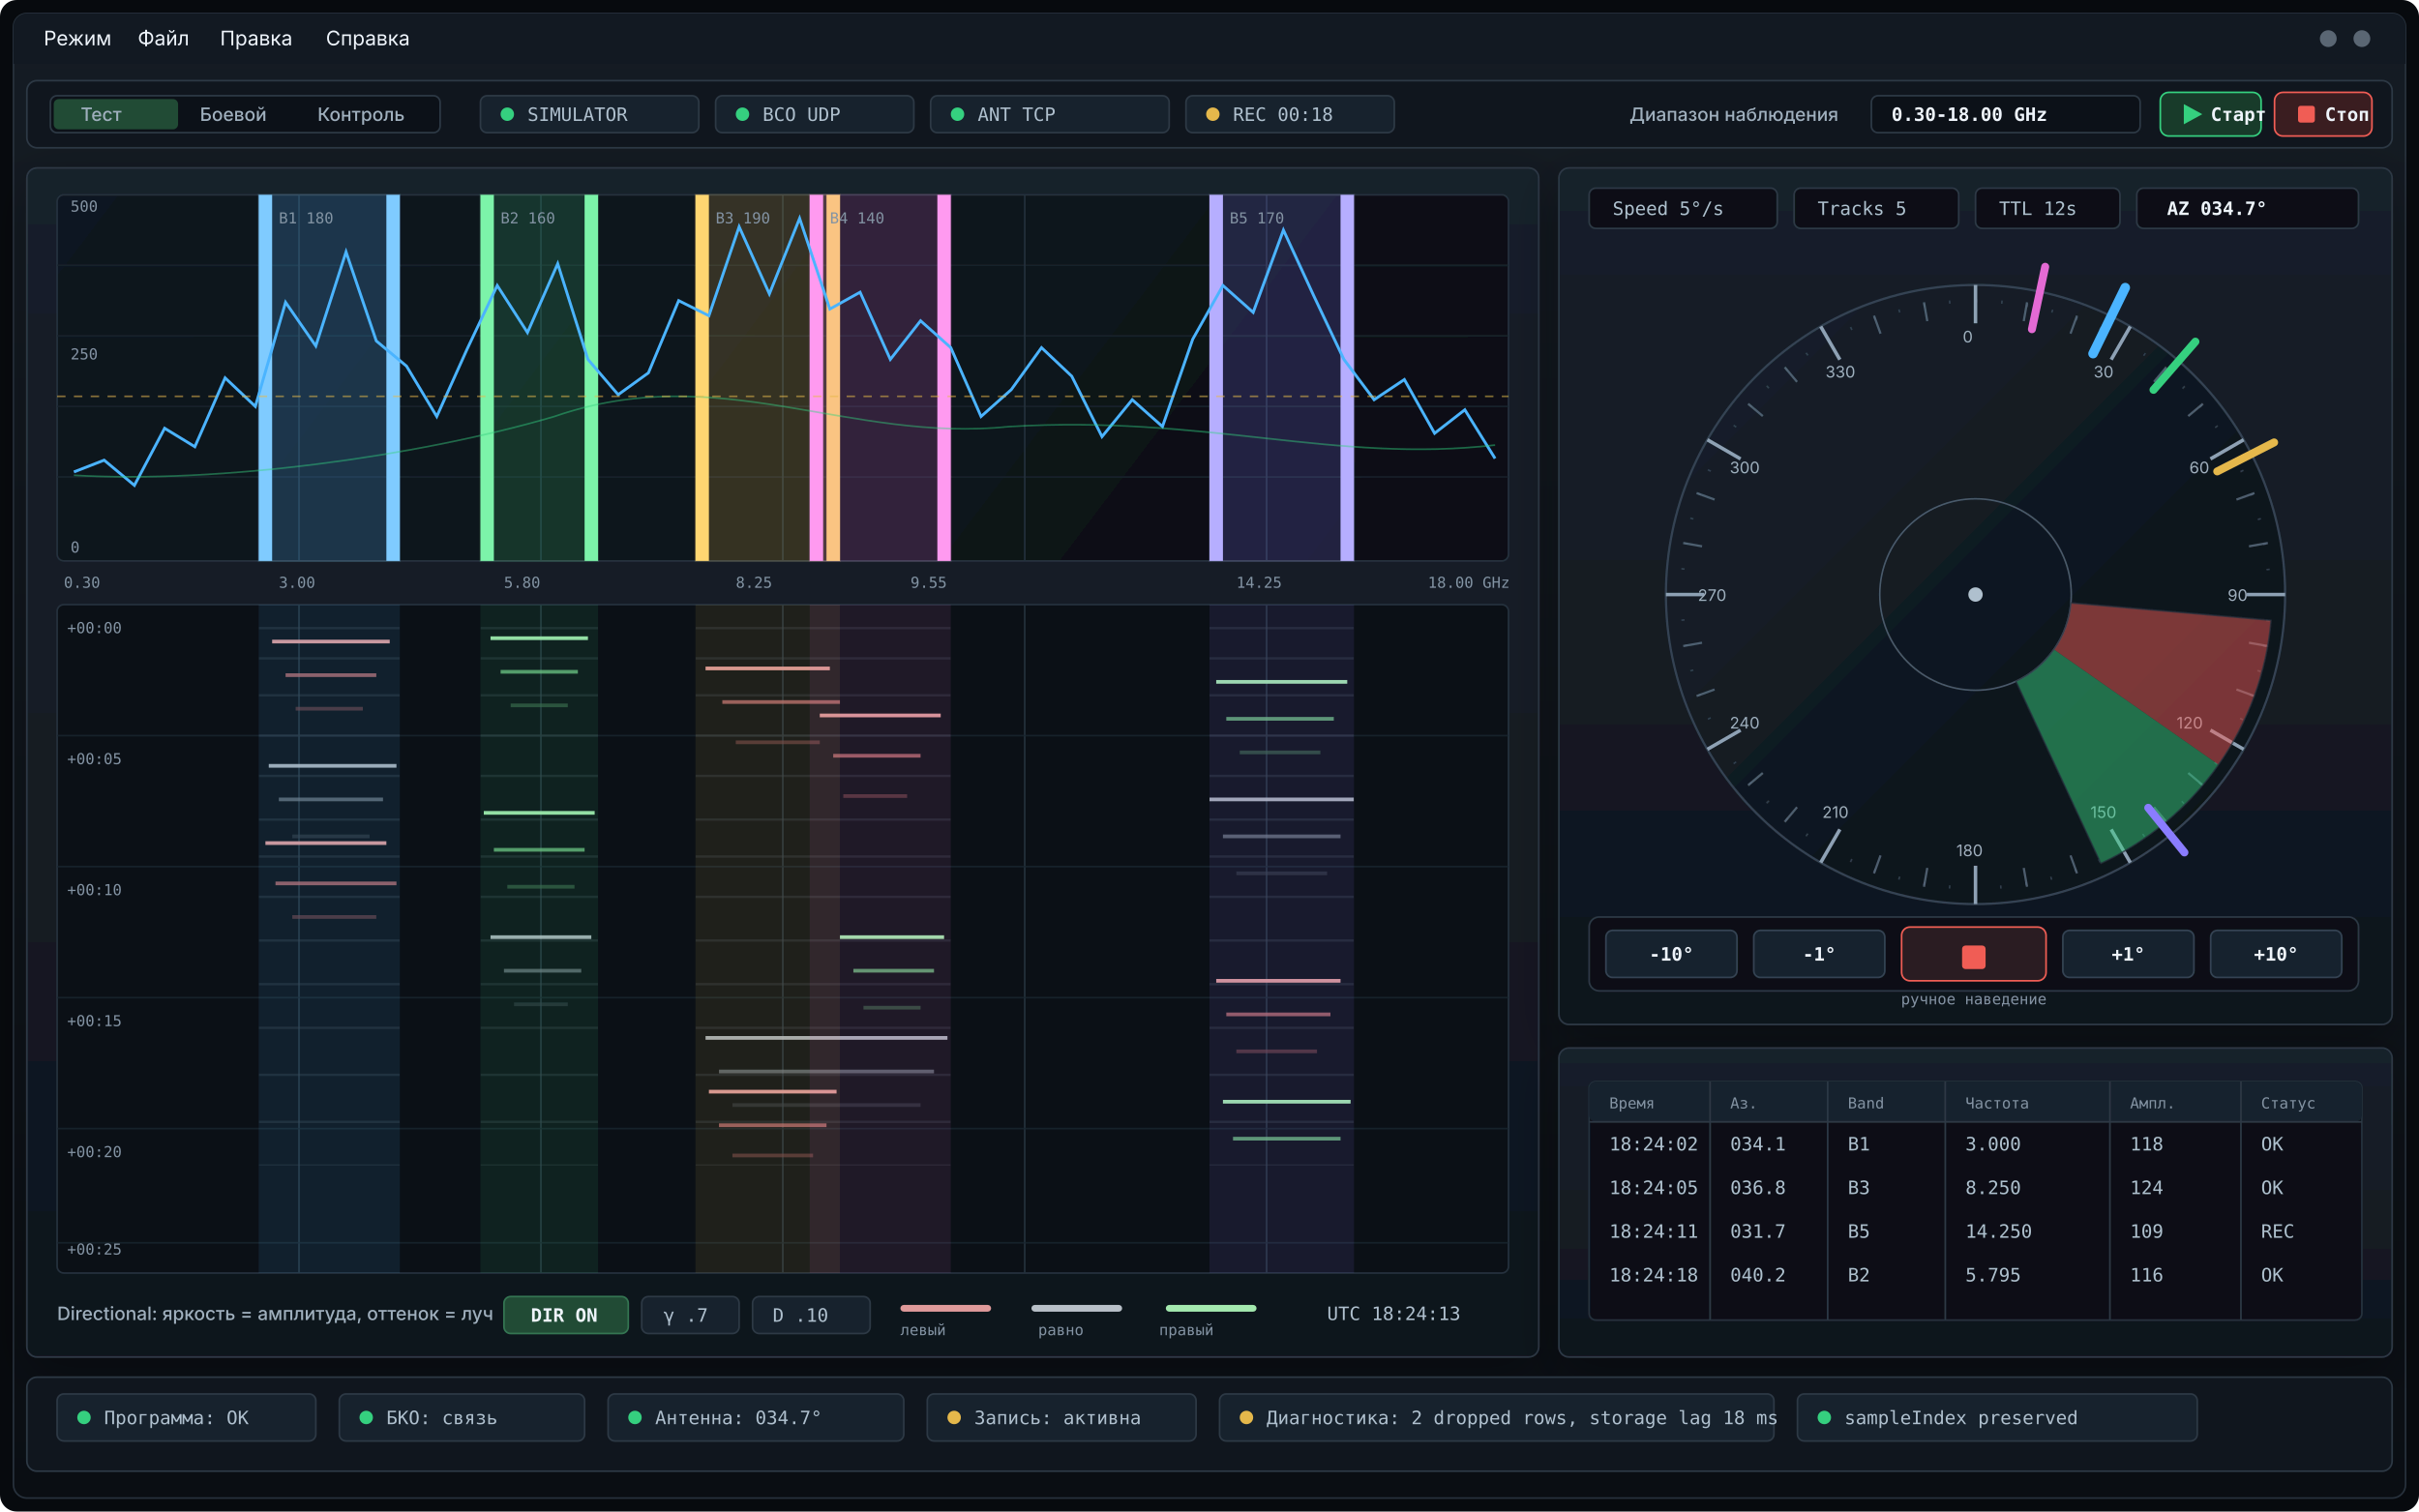
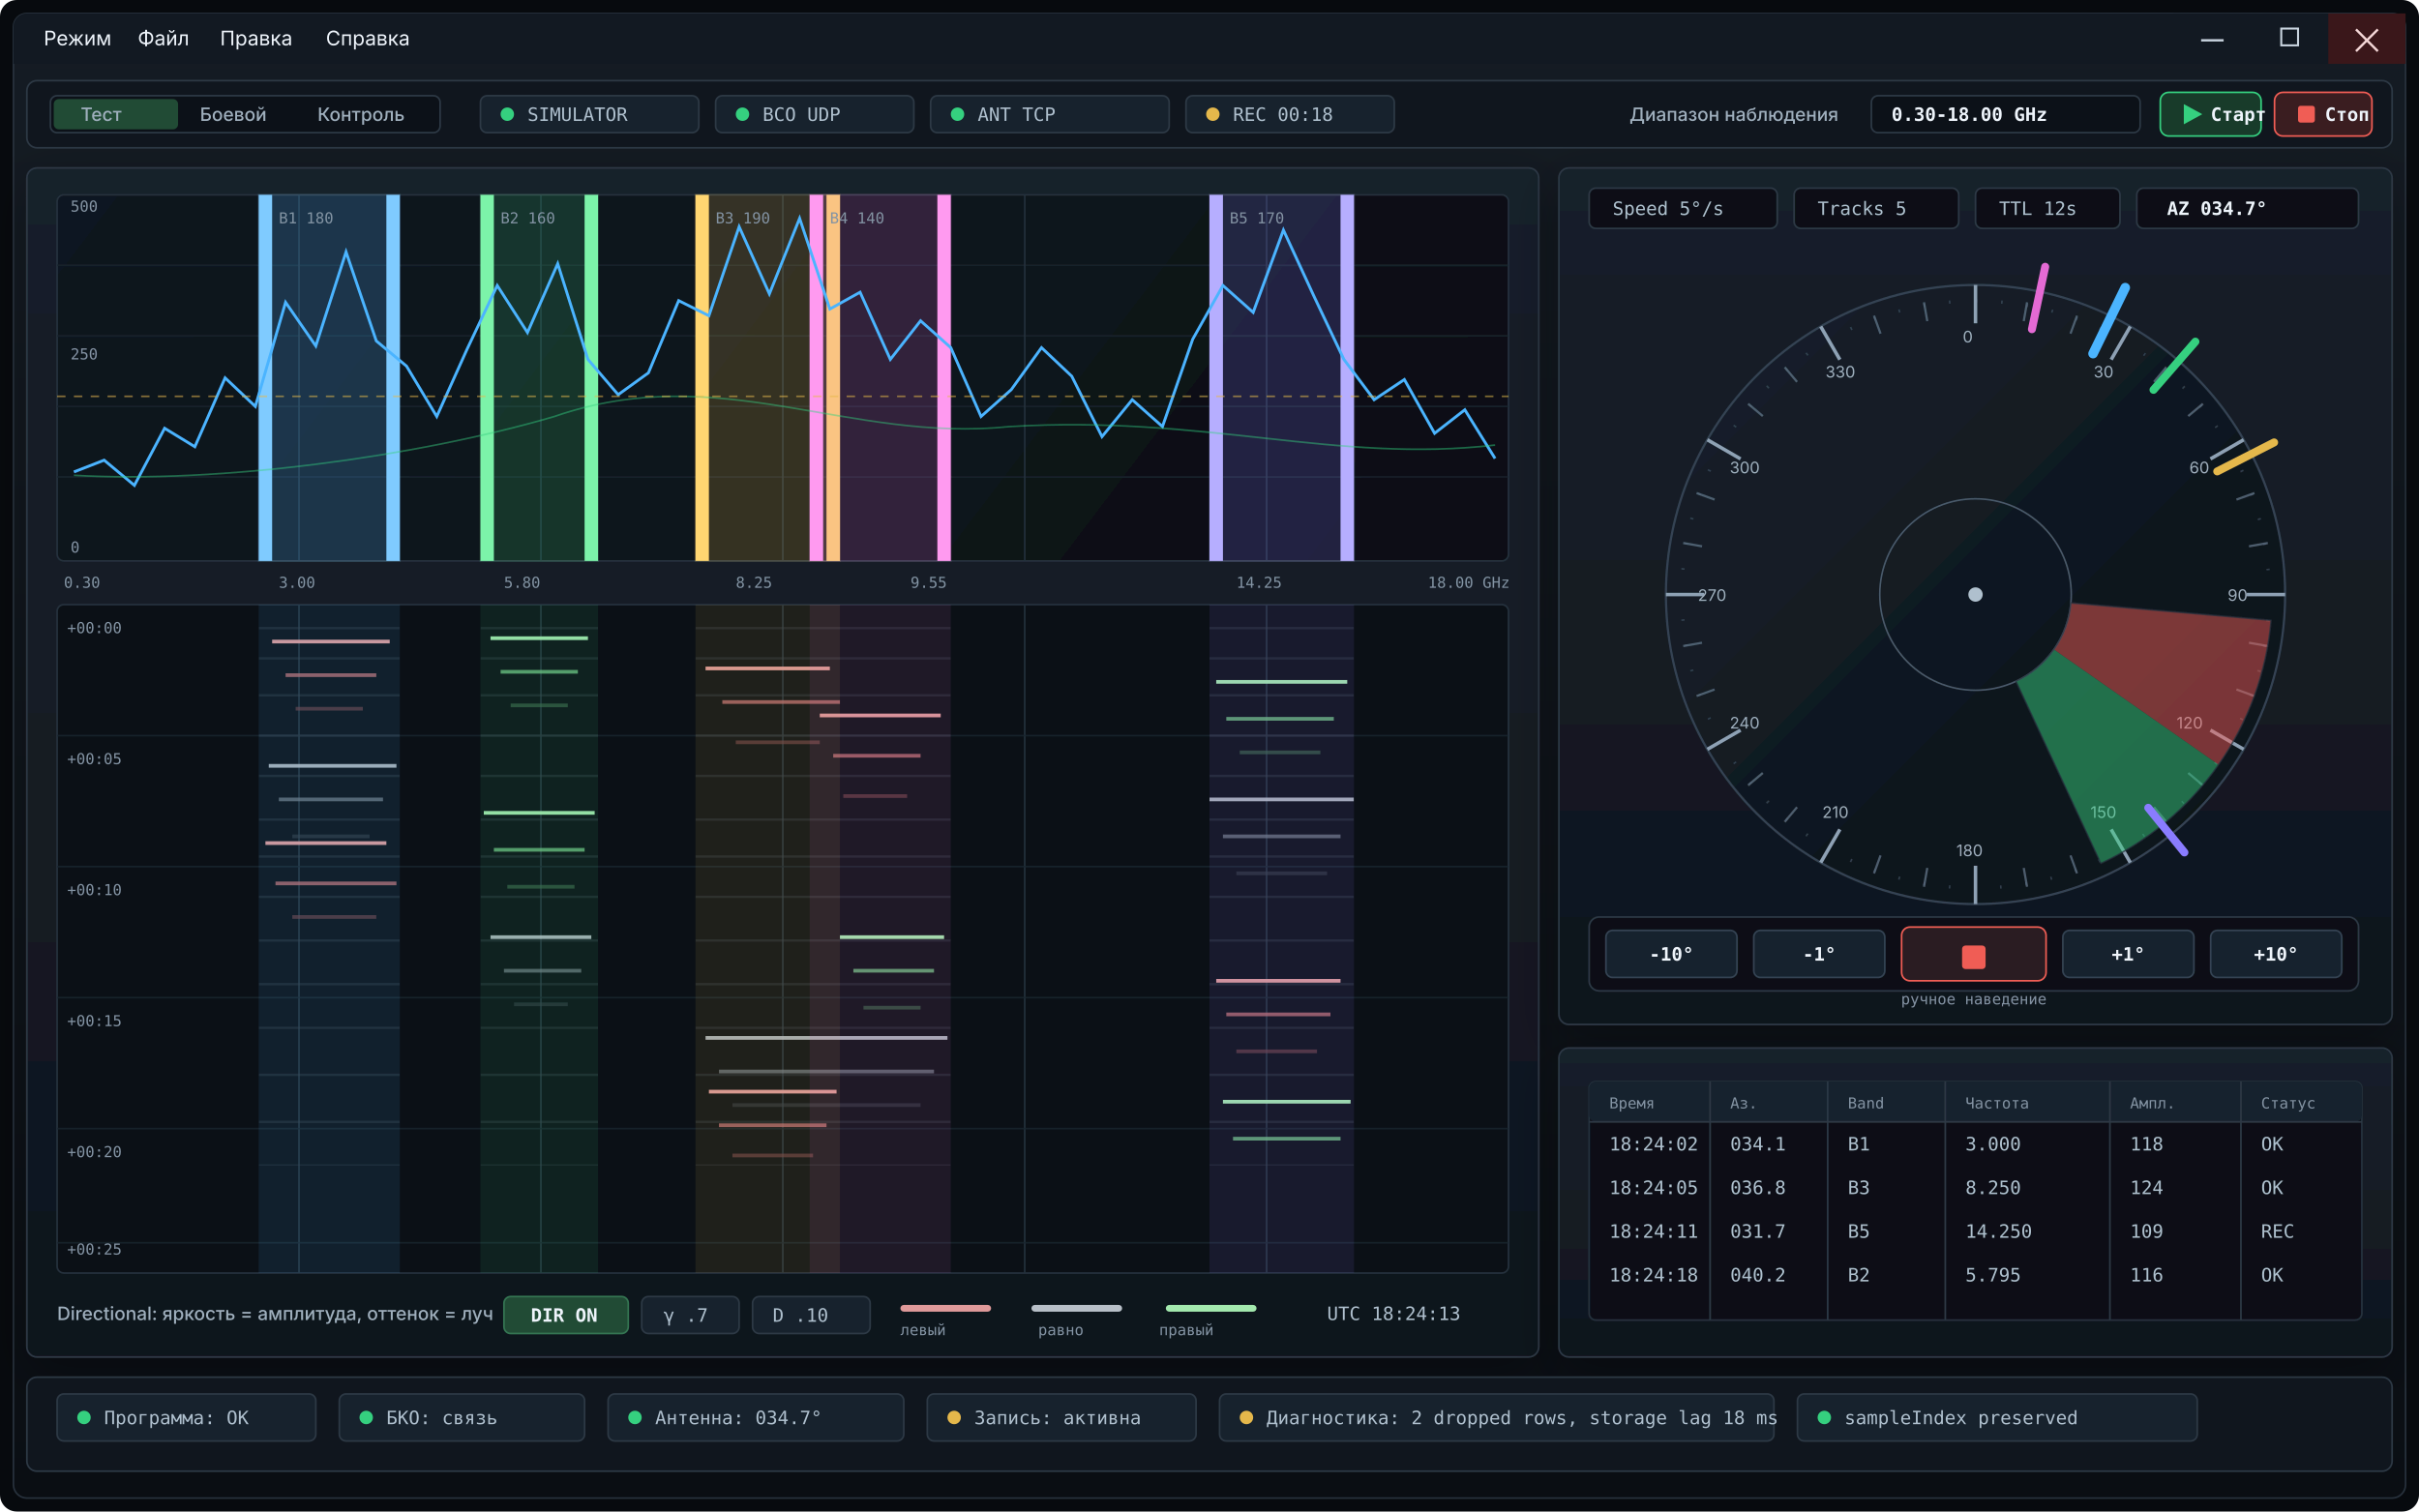
<svg xmlns="http://www.w3.org/2000/svg" width="1440" height="900" viewBox="0 0 1440 900" fill="none">
  <defs>
    <linearGradient id="chromeGrad" x1="0" y1="0" x2="0" y2="900" gradientUnits="userSpaceOnUse">
      <stop offset="0" stop-color="#151C24" />
      <stop offset="1" stop-color="#0A0E13" />
    </linearGradient>
    <linearGradient id="panelGrad" x1="0" y1="0" x2="0" y2="1">
      <stop offset="0" stop-color="#16202A" />
      <stop offset="1" stop-color="#10161E" />
    </linearGradient>
    <linearGradient id="plotGrad" x1="16" y1="116" x2="916" y2="799" gradientUnits="userSpaceOnUse">
      <stop offset="0" stop-color="#101720" />
      <stop offset="1" stop-color="#090D13" />
    </linearGradient>
    <linearGradient id="dialFace" x1="976" y1="146" x2="1376" y2="546" gradientUnits="userSpaceOnUse">
      <stop offset="0" stop-color="#17222D" />
      <stop offset="1" stop-color="#0B1016" />
    </linearGradient>
    <clipPath id="waterfallActiveBands" clipPathUnits="userSpaceOnUse">
      <rect x="154" y="360" width="84" height="398" />
      <rect x="286" y="360" width="70" height="398" />
      <rect x="414" y="360" width="86" height="398" />
      <rect x="482" y="360" width="84" height="398" />
      <rect x="720" y="360" width="86" height="398" />
    </clipPath>
    <filter id="panelShadow" x="-10%" y="-10%" width="120%" height="120%" color-interpolation-filters="sRGB">
      <feDropShadow dx="0" dy="10" stdDeviation="15" flood-color="#000000" flood-opacity="0.28" />
    </filter>
    <style>
      .windowText { font-family: Inter, Arial, sans-serif; font-size: 12px; fill: #EEF4FB; }
      .title { font-family: Inter, Arial, sans-serif; font-size: 18px; font-weight: 700; fill: #EEF4FB; letter-spacing: 0; }
      .section { font-family: Inter, Arial, sans-serif; font-size: 12px; font-weight: 700; fill: #EEF4FB; letter-spacing: 0; }
      .label { font-family: Inter, Arial, sans-serif; font-size: 11px; font-weight: 500; fill: #9FAFBD; letter-spacing: 0; }
      .muted { font-family: Inter, Arial, sans-serif; font-size: 10px; fill: #627182; letter-spacing: 0; }
      .dialLabel { font-family: Inter, Arial, sans-serif; font-size: 10px; fill: #9FAFBD; letter-spacing: 0; }
      .mono { font-family: "JetBrains Mono", Consolas, monospace; font-size: 11px; fill: #AFC0CE; letter-spacing: 0; }
      .monoStrong { font-family: "JetBrains Mono", Consolas, monospace; font-size: 11px; font-weight: 600; fill: #EEF4FB; letter-spacing: 0; }
      .microMono { font-family: "JetBrains Mono", Consolas, monospace; font-size: 9px; fill: #8393A3; letter-spacing: 0; }
      .panel { fill: url(#panelGrad); stroke: #2D3945; stroke-width: 1; }
      .inset { fill: #0C1118; stroke: #25313D; stroke-width: 1; }
      .grid { stroke: #22303B; stroke-width: 1; }
      .gridSoft { stroke: #1A2630; stroke-width: 1; opacity: 0.78; }
      .divider { stroke: #2D3945; stroke-width: 1; }
      .chip { fill: #17222D; stroke: #2D3945; stroke-width: 1; }
      .good { fill: #35D07F; }
      .warn { fill: #E5B84B; }
      .bad { fill: #F05D55; }
      .cyan { fill: #4BB4FF; }
      .blueStroke { stroke: #4BB4FF; }
      .greenStroke { stroke: #35D07F; }
      .redStroke { stroke: #F05D55; }
      .amberStroke { stroke: #E5B84B; }
      .magentaStroke { stroke: #E46BD4; }
      .violetStroke { stroke: #8A7CFF; }
      .orangeStroke { stroke: #FF9C55; }
      .wfLeftLow { stroke: #6F4146; }
      .wfLeft { stroke: #B96C70; }
      .wfLeftHigh { stroke: #DF9A9A; }
      .wfNeutralLow { stroke: #343D47; }
      .wfNeutral { stroke: #747E88; }
      .wfNeutralHigh { stroke: #B8C0C8; }
      .wfRightLow { stroke: #3B6549; }
      .wfRight { stroke: #6EBE80; }
      .wfRightHigh { stroke: #A3E9AE; }
    </style>
  </defs>
  <rect width="1440" height="900" rx="10" fill="#070A0E" />
  <rect x="8" y="8" width="1424" height="884" rx="8" fill="url(#chromeGrad)" stroke="#27313C" />
  <g id="top-chrome">
    <rect x="8" y="8" width="1424" height="30" rx="8" fill="#121922" />
    <rect x="8" y="30" width="1424" height="8" fill="#121922" />
    <text x="26" y="27" class="windowText">Режим</text>
    <text x="82" y="27" class="windowText">Файл</text>
    <text x="131" y="27" class="windowText">Правка</text>
    <text x="194" y="27" class="windowText">Справка</text>
-     <circle cx="1386" cy="23" r="5" fill="#5A6673" />
-     <circle cx="1406" cy="23" r="5" fill="#5A6673" />
+     <g id="window-controls">
+       <rect x="1294" y="8" width="46" height="30" fill="#121922" />
+       <line x1="1311" y1="24" x2="1323" y2="24" stroke="#C9D4DF" stroke-width="1.4" stroke-linecap="square" />
+       <rect x="1340" y="8" width="46" height="30" fill="#121922" />
+       <rect x="1358" y="17" width="10" height="10" fill="none" stroke="#C9D4DF" stroke-width="1.2" />
+       <rect x="1386" y="8" width="46" height="30" fill="#3A171A" />
+       <line x1="1403" y1="18" x2="1415" y2="30" stroke="#F4D7D7" stroke-width="1.4" stroke-linecap="square" />
+       <line x1="1415" y1="18" x2="1403" y2="30" stroke="#F4D7D7" stroke-width="1.4" stroke-linecap="square" />
+     </g>
  </g>
  <g id="toolbar">
    <rect x="16" y="48" width="1408" height="40" rx="6" fill="#10161E" stroke="#2D3945" />
    <g id="mode-segment">
      <rect x="30" y="57" width="232" height="22" rx="4" fill="#0C1118" stroke="#2D3945" />
      <rect x="32" y="59" width="74" height="18" rx="3" fill="#214B35" />
      <text x="48" y="72" class="label" fill="#DDF8E9">Тест</text>
      <text x="119" y="72" class="label">Боевой</text>
      <text x="189" y="72" class="label">Контроль</text>
    </g>
    <g id="toolbar-status">
      <rect x="286" y="57" width="130" height="22" rx="4" class="chip" />
      <circle cx="302" cy="68" r="4" class="good" />
      <text x="314" y="72" class="mono">SIMULATOR</text>
      <rect x="426" y="57" width="118" height="22" rx="4" class="chip" />
      <circle cx="442" cy="68" r="4" class="good" />
      <text x="454" y="72" class="mono">BCO UDP</text>
      <rect x="554" y="57" width="142" height="22" rx="4" class="chip" />
      <circle cx="570" cy="68" r="4" class="good" />
      <text x="582" y="72" class="mono">ANT TCP</text>
      <rect x="706" y="57" width="124" height="22" rx="4" class="chip" />
      <circle cx="722" cy="68" r="4" class="warn" />
      <text x="734" y="72" class="mono">REC 00:18</text>
    </g>
    <g id="viewport-control">
      <text x="970" y="72" class="label">Диапазон наблюдения</text>
      <rect x="1114" y="57" width="160" height="22" rx="4" fill="#0C1118" stroke="#2D3945" />
      <text x="1126" y="72" class="monoStrong">0.30-18.00 GHz</text>
      <rect x="1286" y="55" width="60" height="26" rx="5" fill="#183B2A" stroke="#35D07F" />
      <path d="M1300 62 L1300 74 L1311 68 Z" fill="#35D07F" />
      <text x="1316" y="72" class="monoStrong">Старт</text>
      <rect x="1354" y="55" width="58" height="26" rx="5" fill="#3A1D20" stroke="#F05D55" />
      <rect x="1368" y="63" width="10" height="10" rx="1.5" fill="#F05D55" />
      <text x="1384" y="72" class="monoStrong">Стоп</text>
    </g>
  </g>
  <g id="spectrum-panel" filter="url(#panelShadow)">
    <rect x="16" y="100" width="900" height="708" rx="6" class="panel" />
    <rect x="34" y="116" width="864" height="218" rx="4" fill="url(#plotGrad)" stroke="#25313D" />
    <g id="spectrum-grid">
      <line x1="34" y1="158" x2="898" y2="158" class="gridSoft" />
      <line x1="34" y1="200" x2="898" y2="200" class="gridSoft" />
      <line x1="34" y1="242" x2="898" y2="242" class="gridSoft" />
      <line x1="34" y1="284" x2="898" y2="284" class="gridSoft" />
      <line x1="178" y1="116" x2="178" y2="334" class="grid" />
      <line x1="322" y1="116" x2="322" y2="334" class="grid" />
      <line x1="466" y1="116" x2="466" y2="334" class="grid" />
      <line x1="610" y1="116" x2="610" y2="334" class="grid" />
      <line x1="754" y1="116" x2="754" y2="334" class="grid" />
    </g>
    <g id="spectrum-band-items" transform="translate(0 -38)">
      <rect x="154" y="154" width="84" height="218" fill="#4BB4FF" opacity="0.20" stroke="#7FCBFF" />
      <rect x="154" y="154" width="8" height="218" fill="#7FCBFF" />
      <rect x="230" y="154" width="8" height="218" fill="#7FCBFF" />
      <text x="166" y="171" class="microMono" fill="#DDF4FF">B1 180</text>
      <rect x="286" y="154" width="70" height="218" fill="#35D07F" opacity="0.17" stroke="#7CF3A9" />
      <rect x="286" y="154" width="8" height="218" fill="#7CF3A9" />
      <rect x="348" y="154" width="8" height="218" fill="#7CF3A9" />
      <text x="298" y="171" class="microMono" fill="#E3FFF0">B2 160</text>
      <rect x="414" y="154" width="86" height="218" fill="#E5B84B" opacity="0.18" stroke="#FFD671" />
      <rect x="414" y="154" width="8" height="218" fill="#FFD671" />
      <rect x="492" y="154" width="8" height="218" fill="#FFD671" />
      <text x="426" y="171" class="microMono" fill="#FFF2C5">B3 190</text>
      <rect x="482" y="154" width="84" height="218" fill="#E46BD4" opacity="0.17" stroke="#FF9AF0" />
      <rect x="482" y="154" width="8" height="218" fill="#FF9AF0" />
      <rect x="558" y="154" width="8" height="218" fill="#FF9AF0" />
      <text x="494" y="171" class="microMono" fill="#FFE0FA">B4 140</text>
      <rect x="720" y="154" width="86" height="218" fill="#8A7CFF" opacity="0.18" stroke="#B6AEFF" />
      <rect x="720" y="154" width="8" height="218" fill="#B6AEFF" />
      <rect x="798" y="154" width="8" height="218" fill="#B6AEFF" />
      <text x="732" y="171" class="microMono" fill="#ECE9FF">B5 170</text>
    </g>
    <g id="spectrum-signal" transform="translate(0 -38)">
      <path d="M44 319 L62 312 L80 327 L98 293 L116 304 L134 263 L152 280 L170 218 L188 244 L206 188 L224 241 L242 256 L260 286 L278 246 L296 208 L314 236 L332 195 L350 252 L368 273 L386 260 L404 217 L422 226 L440 173 L458 213 L476 168 L494 222 L512 212 L530 252 L548 229 L566 245 L584 286 L602 270 L620 245 L638 262 L656 298 L674 276 L692 292 L710 240 L728 208 L746 224 L764 175 L782 214 L800 252 L818 276 L836 264 L854 296 L872 282 L890 311" stroke="#4BB4FF" stroke-width="1.7" fill="none" />
      <path d="M44 321 C130 326 248 310 330 286 C428 252 505 302 601 292 C718 285 795 314 890 303" stroke="#35D07F" stroke-width="1" opacity="0.45" fill="none" />
      <line x1="34" y1="274" x2="898" y2="274" stroke="#E5B84B" stroke-dasharray="5 5" opacity="0.55" />
    </g>
    <g id="spectrum-axis">
      <text x="42" y="126" class="microMono">500</text>
      <text x="42" y="214" class="microMono">250</text>
      <text x="42" y="329" class="microMono">0</text>
      <text x="38" y="350" class="microMono">0.30</text>
      <text x="166" y="350" class="microMono">3.00</text>
      <text x="300" y="350" class="microMono">5.80</text>
      <text x="438" y="350" class="microMono">8.25</text>
      <text x="542" y="350" class="microMono">9.55</text>
      <text x="736" y="350" class="microMono">14.25</text>
      <text x="850" y="350" class="microMono">18.00 GHz</text>
    </g>
  </g>
  <g id="waterfall-panel">
    <rect x="34" y="360" width="864" height="398" rx="4" fill="#0B1016" stroke="#25313D" />
    <g id="waterfall-grid">
      <line x1="178" y1="360" x2="178" y2="758" class="grid" />
      <line x1="322" y1="360" x2="322" y2="758" class="grid" />
      <line x1="466" y1="360" x2="466" y2="758" class="grid" />
      <line x1="610" y1="360" x2="610" y2="758" class="grid" />
      <line x1="754" y1="360" x2="754" y2="758" class="grid" />
      <line x1="34" y1="438" x2="898" y2="438" class="gridSoft" />
      <line x1="34" y1="516" x2="898" y2="516" class="gridSoft" />
      <line x1="34" y1="594" x2="898" y2="594" class="gridSoft" />
      <line x1="34" y1="672" x2="898" y2="672" class="gridSoft" />
      <line x1="34" y1="740" x2="898" y2="740" class="gridSoft" />
    </g>
    <g id="waterfall-history" clip-path="url(#waterfallActiveBands)" fill="none" stroke-linecap="butt" transform="translate(0 -64)">
      <g id="waterfall-low-amplitude-noise" stroke-width="1.4" opacity="0.42">
        <path class="wfNeutralLow" d="M154 438 H238 M286 438 H356 M414 438 H566 M720 438 H806 M154 456 H238 M286 456 H356 M414 456 H566 M720 456 H806 M154 478 H238 M286 478 H356 M414 478 H566 M720 478 H806 M154 502 H238 M286 502 H356 M414 502 H566 M720 502 H806 M154 526 H238 M286 526 H356 M414 526 H566 M720 526 H806 M154 552 H238 M286 552 H356 M414 552 H566 M720 552 H806 M154 574 H238 M286 574 H356 M414 574 H566 M720 574 H806 M154 598 H238 M286 598 H356 M414 598 H566 M720 598 H806 M154 624 H238 M286 624 H356 M414 624 H566 M720 624 H806 M154 650 H238 M286 650 H356 M414 650 H566 M720 650 H806 M154 676 H238 M286 676 H356 M414 676 H566 M720 676 H806 M154 704 H238 M286 704 H356 M414 704 H566 M720 704 H806 M154 732 H238 M286 732 H356 M414 732 H566 M720 732 H806 M154 758 H238 M286 758 H356 M414 758 H566 M720 758 H806" />
      </g>
      <g id="waterfall-left-beam-dominant" stroke-width="2.2">
        <path class="wfLeftHigh" opacity="0.96" d="M162 446 H232 M420 462 H494 M488 490 H560 M158 566 H230 M724 648 H798 M422 714 H498" />
        <path class="wfLeft" opacity="0.78" d="M170 466 H224 M430 482 H500 M496 514 H548 M164 590 H236 M730 668 H792 M428 734 H492" />
        <path class="wfLeftLow" opacity="0.64" d="M176 486 H216 M438 506 H488 M502 538 H540 M174 610 H224 M736 690 H784 M436 752 H484" />
      </g>
      <g id="waterfall-right-beam-dominant" stroke-width="2.2">
        <path class="wfRightHigh" opacity="0.96" d="M292 444 H350 M724 470 H802 M288 548 H354 M500 622 H562 M728 720 H804" />
        <path class="wfRight" opacity="0.78" d="M298 464 H344 M730 492 H794 M294 570 H348 M508 642 H556 M734 742 H798" />
        <path class="wfRightLow" opacity="0.64" d="M304 484 H338 M738 512 H786 M302 592 H342 M514 664 H548 M742 760 H790" />
      </g>
      <g id="waterfall-neutral-dead-zone" stroke-width="2.2">
        <path class="wfNeutralHigh" opacity="0.88" d="M160 520 H236 M292 622 H352 M420 682 H564 M720 540 H806" />
        <path class="wfNeutral" opacity="0.70" d="M166 540 H228 M300 642 H346 M428 702 H556 M728 562 H798" />
        <path class="wfNeutralLow" opacity="0.58" d="M174 562 H220 M306 662 H338 M436 722 H548 M736 584 H790" />
      </g>
    </g>
    <g id="waterfall-band-overlays">
      <rect x="154" y="360" width="84" height="398" fill="#4BB4FF" opacity="0.10" />
      <rect x="286" y="360" width="70" height="398" fill="#35D07F" opacity="0.10" />
      <rect x="414" y="360" width="86" height="398" fill="#E5B84B" opacity="0.09" />
      <rect x="482" y="360" width="84" height="398" fill="#E46BD4" opacity="0.09" />
      <rect x="720" y="360" width="86" height="398" fill="#8A7CFF" opacity="0.10" />
    </g>
    <g id="waterfall-time-axis">
      <text x="40" y="377" class="microMono">+00:00</text>
      <text x="40" y="455" class="microMono">+00:05</text>
      <text x="40" y="533" class="microMono">+00:10</text>
      <text x="40" y="611" class="microMono">+00:15</text>
      <text x="40" y="689" class="microMono">+00:20</text>
      <text x="40" y="747" class="microMono">+00:25</text>
    </g>
    <g id="waterfall-direction-controls">
      <text x="34" y="786" class="label">Directional: яркость = амплитуда, оттенок = луч</text>
      <rect x="300" y="772" width="74" height="22" rx="4" fill="#214B35" stroke="#347552" />
      <text x="316" y="787" class="monoStrong">DIR ON</text>
      <rect x="382" y="772" width="58" height="22" rx="4" class="chip" />
      <text x="395" y="787" class="mono">γ .7</text>
      <rect x="448" y="772" width="70" height="22" rx="4" class="chip" />
      <text x="460" y="787" class="mono">D .10</text>
      <rect x="536" y="777" width="54" height="4" rx="2" fill="#DF9A9A" />
      <text x="536" y="795" class="microMono">левый</text>
      <rect x="614" y="777" width="54" height="4" rx="2" fill="#B8C0C8" />
      <text x="618" y="795" class="microMono">равно</text>
      <rect x="694" y="777" width="54" height="4" rx="2" fill="#A3E9AE" />
      <text x="690" y="795" class="microMono">правый</text>
      <text x="790" y="786" class="mono">UTC 18:24:13</text>
    </g>
  </g>
  <g id="antenna-panel" filter="url(#panelShadow)">
    <rect x="928" y="100" width="496" height="510" rx="6" class="panel" />
    <rect x="946" y="112" width="112" height="24" rx="4" fill="#0C1118" stroke="#2D3945" />
    <text x="960" y="128" class="mono">Speed 5°/s</text>
    <rect x="1068" y="112" width="98" height="24" rx="4" fill="#0C1118" stroke="#2D3945" />
    <text x="1082" y="128" class="mono">Tracks 5</text>
    <rect x="1176" y="112" width="86" height="24" rx="4" fill="#0C1118" stroke="#2D3945" />
    <text x="1190" y="128" class="mono">TTL 12s</text>
    <rect x="1272" y="112" width="132" height="24" rx="4" fill="#0C1118" stroke="#2D3945" />
    <text x="1290" y="128" class="monoStrong">AZ 034.7°</text>
    <g id="dial" transform="translate(1176 354) scale(0.95) translate(-1176 -354)">
      <circle cx="1176" cy="354" r="194" fill="url(#dialFace)" stroke="#344353" stroke-width="1.4" />
      <circle cx="1176" cy="354" r="60" fill="none" stroke="#56687A" stroke-width="1" opacity="0.82" />
      <circle cx="1176" cy="354" r="4.5" fill="#AFC0CE" />
      <g id="dial-ticks">
        <circle cx="1176" cy="354" r="184" fill="none" stroke="#3F5061" stroke-width="2" stroke-dasharray="1 15.05" opacity="0.70" transform="rotate(-90 1176 354)" />
        <g id="dial-10deg-ticks" stroke="#5A6D7F" stroke-width="1.4" opacity="0.82">
          <g transform="rotate(10 1176 354)">
            <line x1="1176" y1="168" x2="1176" y2="180" />
          </g>
          <g transform="rotate(20 1176 354)">
            <line x1="1176" y1="168" x2="1176" y2="180" />
          </g>
          <g transform="rotate(40 1176 354)">
            <line x1="1176" y1="168" x2="1176" y2="180" />
          </g>
          <g transform="rotate(50 1176 354)">
            <line x1="1176" y1="168" x2="1176" y2="180" />
          </g>
          <g transform="rotate(70 1176 354)">
            <line x1="1176" y1="168" x2="1176" y2="180" />
          </g>
          <g transform="rotate(80 1176 354)">
            <line x1="1176" y1="168" x2="1176" y2="180" />
          </g>
          <g transform="rotate(100 1176 354)">
            <line x1="1176" y1="168" x2="1176" y2="180" />
          </g>
          <g transform="rotate(110 1176 354)">
            <line x1="1176" y1="168" x2="1176" y2="180" />
          </g>
          <g transform="rotate(130 1176 354)">
            <line x1="1176" y1="168" x2="1176" y2="180" />
          </g>
          <g transform="rotate(140 1176 354)">
            <line x1="1176" y1="168" x2="1176" y2="180" />
          </g>
          <g transform="rotate(160 1176 354)">
            <line x1="1176" y1="168" x2="1176" y2="180" />
          </g>
          <g transform="rotate(170 1176 354)">
            <line x1="1176" y1="168" x2="1176" y2="180" />
          </g>
          <g transform="rotate(190 1176 354)">
            <line x1="1176" y1="168" x2="1176" y2="180" />
          </g>
          <g transform="rotate(200 1176 354)">
            <line x1="1176" y1="168" x2="1176" y2="180" />
          </g>
          <g transform="rotate(220 1176 354)">
            <line x1="1176" y1="168" x2="1176" y2="180" />
          </g>
          <g transform="rotate(230 1176 354)">
            <line x1="1176" y1="168" x2="1176" y2="180" />
          </g>
          <g transform="rotate(250 1176 354)">
            <line x1="1176" y1="168" x2="1176" y2="180" />
          </g>
          <g transform="rotate(260 1176 354)">
            <line x1="1176" y1="168" x2="1176" y2="180" />
          </g>
          <g transform="rotate(280 1176 354)">
            <line x1="1176" y1="168" x2="1176" y2="180" />
          </g>
          <g transform="rotate(290 1176 354)">
            <line x1="1176" y1="168" x2="1176" y2="180" />
          </g>
          <g transform="rotate(310 1176 354)">
            <line x1="1176" y1="168" x2="1176" y2="180" />
          </g>
          <g transform="rotate(320 1176 354)">
            <line x1="1176" y1="168" x2="1176" y2="180" />
          </g>
          <g transform="rotate(340 1176 354)">
            <line x1="1176" y1="168" x2="1176" y2="180" />
          </g>
          <g transform="rotate(350 1176 354)">
            <line x1="1176" y1="168" x2="1176" y2="180" />
          </g>
        </g>
        <g id="dial-major-ticks" stroke="#8EA1B4" stroke-width="2.2">
          <g transform="rotate(0 1176 354)">
            <line x1="1176" y1="160" x2="1176" y2="184" />
          </g>
          <g transform="rotate(30 1176 354)">
            <line x1="1176" y1="160" x2="1176" y2="184" />
          </g>
          <g transform="rotate(60 1176 354)">
            <line x1="1176" y1="160" x2="1176" y2="184" />
          </g>
          <g transform="rotate(90 1176 354)">
            <line x1="1176" y1="160" x2="1176" y2="184" />
          </g>
          <g transform="rotate(120 1176 354)">
            <line x1="1176" y1="160" x2="1176" y2="184" />
          </g>
          <g transform="rotate(150 1176 354)">
            <line x1="1176" y1="160" x2="1176" y2="184" />
          </g>
          <g transform="rotate(180 1176 354)">
            <line x1="1176" y1="160" x2="1176" y2="184" />
          </g>
          <g transform="rotate(210 1176 354)">
            <line x1="1176" y1="160" x2="1176" y2="184" />
          </g>
          <g transform="rotate(240 1176 354)">
            <line x1="1176" y1="160" x2="1176" y2="184" />
          </g>
          <g transform="rotate(270 1176 354)">
            <line x1="1176" y1="160" x2="1176" y2="184" />
          </g>
          <g transform="rotate(300 1176 354)">
            <line x1="1176" y1="160" x2="1176" y2="184" />
          </g>
          <g transform="rotate(330 1176 354)">
            <line x1="1176" y1="160" x2="1176" y2="184" />
          </g>
        </g>
      </g>
      <g id="dial-labels" class="dialLabel">
        <text x="1168" y="196">0</text>
        <text x="1250" y="218">30</text>
        <text x="1310" y="278">60</text>
        <text x="1334" y="358">90</text>
        <text x="1302" y="438">120</text>
        <text x="1248" y="494">150</text>
        <text x="1164" y="518">180</text>
        <text x="1080" y="494">210</text>
        <text x="1022" y="438">240</text>
        <text x="1002" y="358">270</text>
        <text x="1022" y="278">300</text>
        <text x="1082" y="218">330</text>
      </g>
      <g id="antenna-beam" transform="rotate(35 1176 354)">
        <path d="M1236 354 A60 60 0 0 1 1228 384 L1337 447 A186 186 0 0 0 1362 354 Z" fill="#35D07F" opacity="0.48" />
        <path d="M1228 324 A60 60 0 0 1 1236 354 L1362 354 A186 186 0 0 0 1337 261 Z" fill="#F05D55" opacity="0.48" />
        <path d="M1228 324 L1337 261 A186 186 0 0 1 1337 447 L1228 384 A60 60 0 0 0 1228 324 Z" fill="none" stroke="#25313D" stroke-width="1" opacity="0.7" />
      </g>
      <g id="bearing-markers" stroke-linecap="round">
        <g transform="rotate(12 1176 354)">
          <line x1="1176" y1="144" x2="1176" y2="184" stroke="#E46BD4" stroke-width="5" />
        </g>
        <g transform="rotate(26 1176 354)">
          <line x1="1176" y1="140" x2="1176" y2="186" stroke="#4BB4FF" stroke-width="6" />
        </g>
        <g transform="rotate(41 1176 354)">
          <line x1="1176" y1="144" x2="1176" y2="184" stroke="#35D07F" stroke-width="5" />
        </g>
        <g transform="rotate(63 1176 354)">
          <line x1="1176" y1="144" x2="1176" y2="184" stroke="#E5B84B" stroke-width="5" />
        </g>
        <g transform="rotate(141 1176 354)">
          <line x1="1176" y1="146" x2="1176" y2="182" stroke="#8A7CFF" stroke-width="5" />
        </g>
      </g>
    </g>
    <g id="antenna-controls">
      <rect x="946" y="546" width="458" height="44" rx="6" fill="#0C1118" stroke="#2D3945" />
      <rect x="956" y="554" width="78" height="28" rx="4" fill="#17222D" stroke="#344353" />
      <text x="995" y="572" class="monoStrong" text-anchor="middle">-10°</text>
      <rect x="1044" y="554" width="78" height="28" rx="4" fill="#17222D" stroke="#344353" />
      <text x="1083" y="572" class="monoStrong" text-anchor="middle">-1°</text>
      <rect x="1132" y="552" width="86" height="32" rx="5" fill="#2A1E20" stroke="#F05D55" />
      <rect x="1168" y="563" width="14" height="14" rx="2" fill="#F05D55" />
      <text x="1175" y="598" class="microMono" text-anchor="middle">ручное наведение</text>
      <rect x="1228" y="554" width="78" height="28" rx="4" fill="#17222D" stroke="#344353" />
      <text x="1267" y="572" class="monoStrong" text-anchor="middle">+1°</text>
      <rect x="1316" y="554" width="78" height="28" rx="4" fill="#17222D" stroke="#344353" />
      <text x="1355" y="572" class="monoStrong" text-anchor="middle">+10°</text>
    </g>
  </g>
  <g id="result-table-panel" filter="url(#panelShadow)">
    <rect x="928" y="624" width="496" height="184" rx="6" class="panel" />
    <rect x="946" y="644" width="460" height="142" rx="4" fill="#0C1118" stroke="#25313D" />
    <rect x="946" y="644" width="460" height="24" rx="4" fill="#17222D" />
    <line x1="946" y1="668" x2="1406" y2="668" class="divider" />
    <line x1="1018" y1="644" x2="1018" y2="786" class="divider" />
    <line x1="1088" y1="644" x2="1088" y2="786" class="divider" />
    <line x1="1158" y1="644" x2="1158" y2="786" class="divider" />
    <line x1="1256" y1="644" x2="1256" y2="786" class="divider" />
    <line x1="1334" y1="644" x2="1334" y2="786" class="divider" />
    <text x="958" y="660" class="microMono">Время</text>
    <text x="1030" y="660" class="microMono">Аз.</text>
    <text x="1100" y="660" class="microMono">Band</text>
    <text x="1170" y="660" class="microMono">Частота</text>
    <text x="1268" y="660" class="microMono">Ампл.</text>
    <text x="1346" y="660" class="microMono">Статус</text>
    <g class="mono">
      <text x="958" y="685">18:24:02</text>
      <text x="1030" y="685">034.1</text>
      <text x="1100" y="685">B1</text>
      <text x="1170" y="685">3.000</text>
      <text x="1268" y="685">118</text>
      <text x="1346" y="685">OK</text>
      <text x="958" y="711">18:24:05</text>
      <text x="1030" y="711">036.8</text>
      <text x="1100" y="711">B3</text>
      <text x="1170" y="711">8.250</text>
      <text x="1268" y="711">124</text>
      <text x="1346" y="711">OK</text>
      <text x="958" y="737">18:24:11</text>
      <text x="1030" y="737">031.7</text>
      <text x="1100" y="737">B5</text>
      <text x="1170" y="737">14.250</text>
      <text x="1268" y="737">109</text>
      <text x="1346" y="737">REC</text>
      <text x="958" y="763">18:24:18</text>
      <text x="1030" y="763">040.2</text>
      <text x="1100" y="763">B2</text>
      <text x="1170" y="763">5.795</text>
      <text x="1268" y="763">116</text>
      <text x="1346" y="763">OK</text>
    </g>
  </g>
  <g id="status-bar">
    <rect x="16" y="820" width="1408" height="56" rx="6" fill="#10161E" stroke="#2D3945" />
    <g id="status-items" transform="translate(-98 0)">
      <rect x="132" y="830" width="154" height="28" rx="4" class="chip" />
      <circle cx="148" cy="844" r="4" class="good" />
      <text x="160" y="848" class="mono">Программа: OK</text>
      <rect x="300" y="830" width="146" height="28" rx="4" class="chip" />
      <circle cx="316" cy="844" r="4" class="good" />
      <text x="328" y="848" class="mono">БКО: связь</text>
      <rect x="460" y="830" width="176" height="28" rx="4" class="chip" />
      <circle cx="476" cy="844" r="4" class="good" />
      <text x="488" y="848" class="mono">Антенна: 034.7°</text>
      <rect x="650" y="830" width="160" height="28" rx="4" class="chip" />
      <circle cx="666" cy="844" r="4" class="warn" />
      <text x="678" y="848" class="mono">Запись: активна</text>
      <rect x="824" y="830" width="330" height="28" rx="4" class="chip" />
      <circle cx="840" cy="844" r="4" class="warn" />
      <text x="852" y="848" class="mono">Диагностика: 2 dropped rows, storage lag 18 ms</text>
      <rect x="1168" y="830" width="238" height="28" rx="4" class="chip" />
      <circle cx="1184" cy="844" r="4" class="good" />
      <text x="1196" y="848" class="mono">sampleIndex preserved</text>
    </g>
  </g>
</svg>
